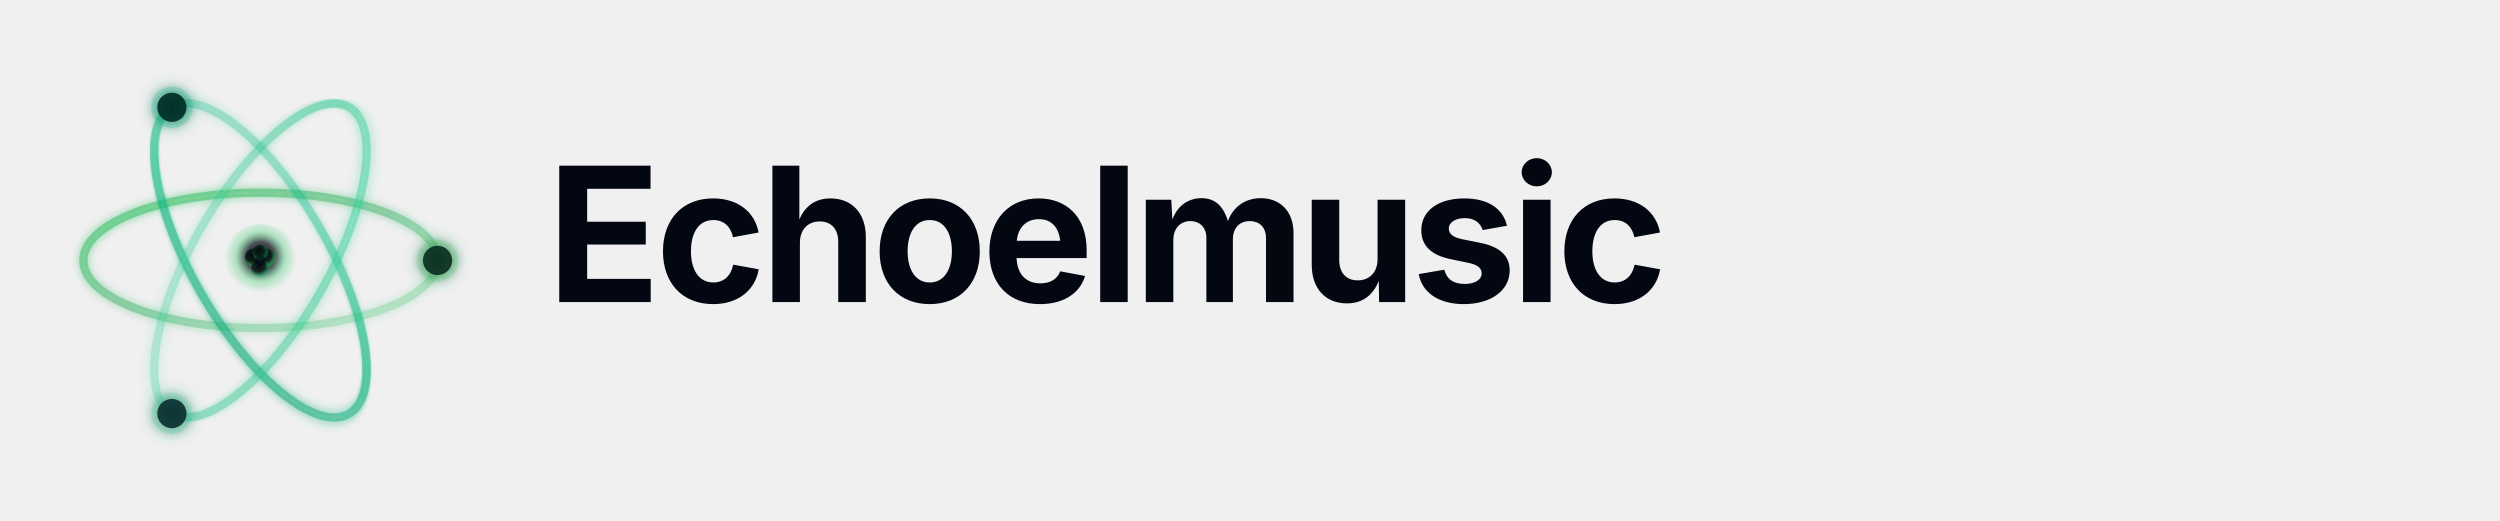
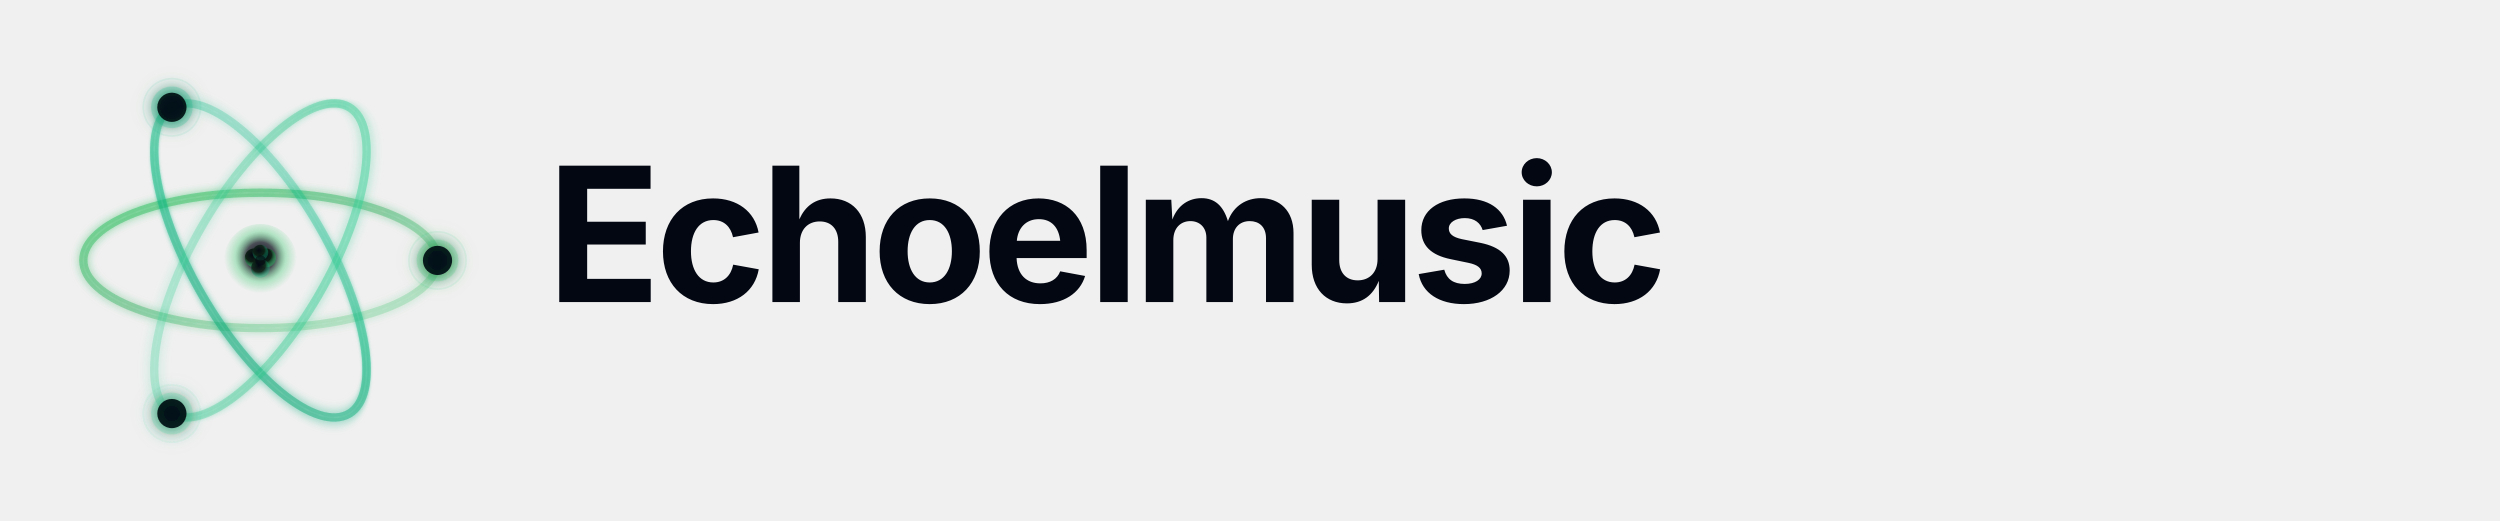
<svg xmlns="http://www.w3.org/2000/svg" viewBox="0 0 480 100">
  <defs>
    <linearGradient id="og" x1="0%" y1="0%" x2="100%" y2="100%">
      <stop offset="0%" stop-color="#22C55E" stop-opacity="0.8" />
      <stop offset="50%" stop-color="#1da750" stop-opacity="0.5" />
      <stop offset="100%" stop-color="#22C55E" stop-opacity="0.2" />
    </linearGradient>
    <linearGradient id="oe" x1="0%" y1="0%" x2="100%" y2="100%">
      <stop offset="0%" stop-color="#10B981" stop-opacity="0.2" />
      <stop offset="50%" stop-color="#10B981" stop-opacity="0.7" />
      <stop offset="100%" stop-color="#0ea374" stop-opacity="0.8" />
    </linearGradient>
    <linearGradient id="om" x1="0%" y1="0%" x2="100%" y2="100%">
      <stop offset="0%" stop-color="#34D399" stop-opacity="0.7" />
      <stop offset="50%" stop-color="#2bc48a" stop-opacity="0.5" />
      <stop offset="100%" stop-color="#34D399" stop-opacity="0.3" />
    </linearGradient>
    <radialGradient id="nuc" cx="50%" cy="45%" r="50%">
      <stop offset="0%" stop-color="#030712" stop-opacity="0.98" />
      <stop offset="40%" stop-color="#030712" stop-opacity="0.7" />
      <stop offset="70%" stop-color="#22C55E" stop-opacity="0.3" />
      <stop offset="100%" stop-color="#22C55E" stop-opacity="0" />
    </radialGradient>
-     <radialGradient id="proton-dark" cx="40%" cy="35%" r="60%">
+     <radialGradient id="proton" cx="40%" cy="35%" r="60%">
      <stop offset="0%" stop-color="#030712" stop-opacity="0.98" />
      <stop offset="60%" stop-color="#0a1f12" stop-opacity="0.9" />
      <stop offset="100%" stop-color="#22C55E" stop-opacity="0.4" />
    </radialGradient>
-     <radialGradient id="neutron-dark" cx="40%" cy="35%" r="60%">
+     <radialGradient id="neutron" cx="40%" cy="35%" r="60%">
      <stop offset="0%" stop-color="#030712" stop-opacity="0.95" />
      <stop offset="60%" stop-color="#0d2416" stop-opacity="0.85" />
      <stop offset="100%" stop-color="#10B981" stop-opacity="0.3" />
    </radialGradient>
-     <radialGradient id="prob-cloud-dark" cx="50%" cy="50%" r="50%">
+     <radialGradient id="pc" cx="50%" cy="50%" r="50%">
      <stop offset="0%" stop-color="#22C55E" stop-opacity="0.1" />
      <stop offset="50%" stop-color="#22C55E" stop-opacity="0.03" />
      <stop offset="100%" stop-color="transparent" />
    </radialGradient>
    <filter id="gb" x="-20%" y="-20%" width="140%" height="140%">
      <feGaussianBlur stdDeviation="0.8" result="b" />
      <feMerge>
        <feMergeNode in="b" />
        <feMergeNode in="SourceGraphic" />
      </feMerge>
    </filter>
    <filter id="eg" x="-50%" y="-50%" width="200%" height="200%">
      <feGaussianBlur stdDeviation="1.5" result="g" />
      <feMerge>
        <feMergeNode in="g" />
        <feMergeNode in="SourceGraphic" />
      </feMerge>
    </filter>
  </defs>
  <g transform="translate(50, 50)">
    <ellipse cx="0" cy="0" rx="34" ry="13" fill="none" stroke="url(#og)" stroke-width="0.3" opacity="0.1" stroke-dasharray="2 1" />
    <ellipse cx="0" cy="0" rx="34" ry="13" fill="none" stroke="url(#oe)" stroke-width="0.3" opacity="0.1" stroke-dasharray="2 1" transform="rotate(60)" />
    <ellipse cx="0" cy="0" rx="34" ry="13" fill="none" stroke="url(#om)" stroke-width="0.3" opacity="0.1" stroke-dasharray="2 1" transform="rotate(120)" />
    <ellipse cx="0" cy="0" rx="34" ry="13" fill="none" stroke="url(#og)" stroke-width="1.6" opacity="0.75" filter="url(#gb)" />
    <ellipse cx="0" cy="0" rx="34" ry="13" fill="none" stroke="white" stroke-width="0.3" opacity="0.1" />
    <ellipse cx="0" cy="0" rx="34" ry="13" fill="none" stroke="url(#oe)" stroke-width="1.6" opacity="0.75" transform="rotate(60)" filter="url(#gb)" />
    <ellipse cx="0" cy="0" rx="34" ry="13" fill="none" stroke="white" stroke-width="0.3" opacity="0.08" transform="rotate(60)" />
    <ellipse cx="0" cy="0" rx="34" ry="13" fill="none" stroke="url(#om)" stroke-width="1.6" opacity="0.75" transform="rotate(120)" filter="url(#gb)" />
    <ellipse cx="0" cy="0" rx="34" ry="13" fill="none" stroke="white" stroke-width="0.3" opacity="0.08" transform="rotate(120)" />
    <circle cx="0" cy="0" r="7" fill="url(#nuc)" />
-     <circle cx="-1.2" cy="-0.5" r="1.8" fill="url(#proton-dark)" />
-     <circle cx="1.2" cy="-0.5" r="1.8" fill="url(#proton-dark)" />
-     <circle cx="0" cy="1.5" r="1.8" fill="url(#neutron-dark)" />
-     <circle cx="0" cy="-1.5" r="1.5" fill="url(#neutron-dark)" />
+     <circle cx="-1.2" cy="-0.5" r="1.8" fill="url(#proton)" />
+     <circle cx="1.2" cy="-0.5" r="1.8" fill="url(#proton)" />
+     <circle cx="0" cy="1.5" r="1.8" fill="url(#neutron)" />
+     <circle cx="0" cy="-1.5" r="1.5" fill="url(#neutron)" />
    <circle cx="0" cy="0" r="1" fill="#030712" opacity="0.6" />
    <g filter="url(#eg)">
-       <circle cx="34" cy="0" r="5" fill="url(#prob-cloud-dark)" />
+       <circle cx="34" cy="0" r="6" fill="url(#pc)" />
+       <circle cx="34" cy="0" r="5.5" fill="none" stroke="#22C55E" stroke-width="0.3" opacity="0.08" />
+       <circle cx="34" cy="0" r="4" fill="#22C55E" opacity="0.2" />
      <circle cx="34" cy="0" r="2.8" fill="#030712" opacity="0.92" />
-       <circle cx="34" cy="0" r="4" fill="#22C55E" opacity="0.2" />
-       <circle cx="-17" cy="-29.4" r="5" fill="url(#prob-cloud-dark)" />
+       <circle cx="-17" cy="-29.4" r="6" fill="url(#pc)" />
+       <circle cx="-17" cy="-29.4" r="5.5" fill="none" stroke="#10B981" stroke-width="0.3" opacity="0.08" />
+       <circle cx="-17" cy="-29.4" r="4" fill="#10B981" opacity="0.2" />
      <circle cx="-17" cy="-29.4" r="2.8" fill="#030712" opacity="0.92" />
-       <circle cx="-17" cy="-29.4" r="4" fill="#10B981" opacity="0.2" />
-       <circle cx="-17" cy="29.4" r="5" fill="url(#prob-cloud-dark)" />
+       <circle cx="-17" cy="29.4" r="6" fill="url(#pc)" />
+       <circle cx="-17" cy="29.4" r="5.5" fill="none" stroke="#34D399" stroke-width="0.3" opacity="0.08" />
+       <circle cx="-17" cy="29.4" r="4" fill="#34D399" opacity="0.2" />
      <circle cx="-17" cy="29.4" r="2.8" fill="#030712" opacity="0.92" />
-       <circle cx="-17" cy="29.4" r="4" fill="#34D399" opacity="0.2" />
    </g>
  </g>
  <text x="105" y="58" font-family="'Atkinson Hyperlegible', -apple-system, BlinkMacSystemFont, 'Helvetica Neue', sans-serif" font-size="36" font-weight="700" fill="#030712" letter-spacing="-1">
    Echoelmusic
  </text>
</svg>
